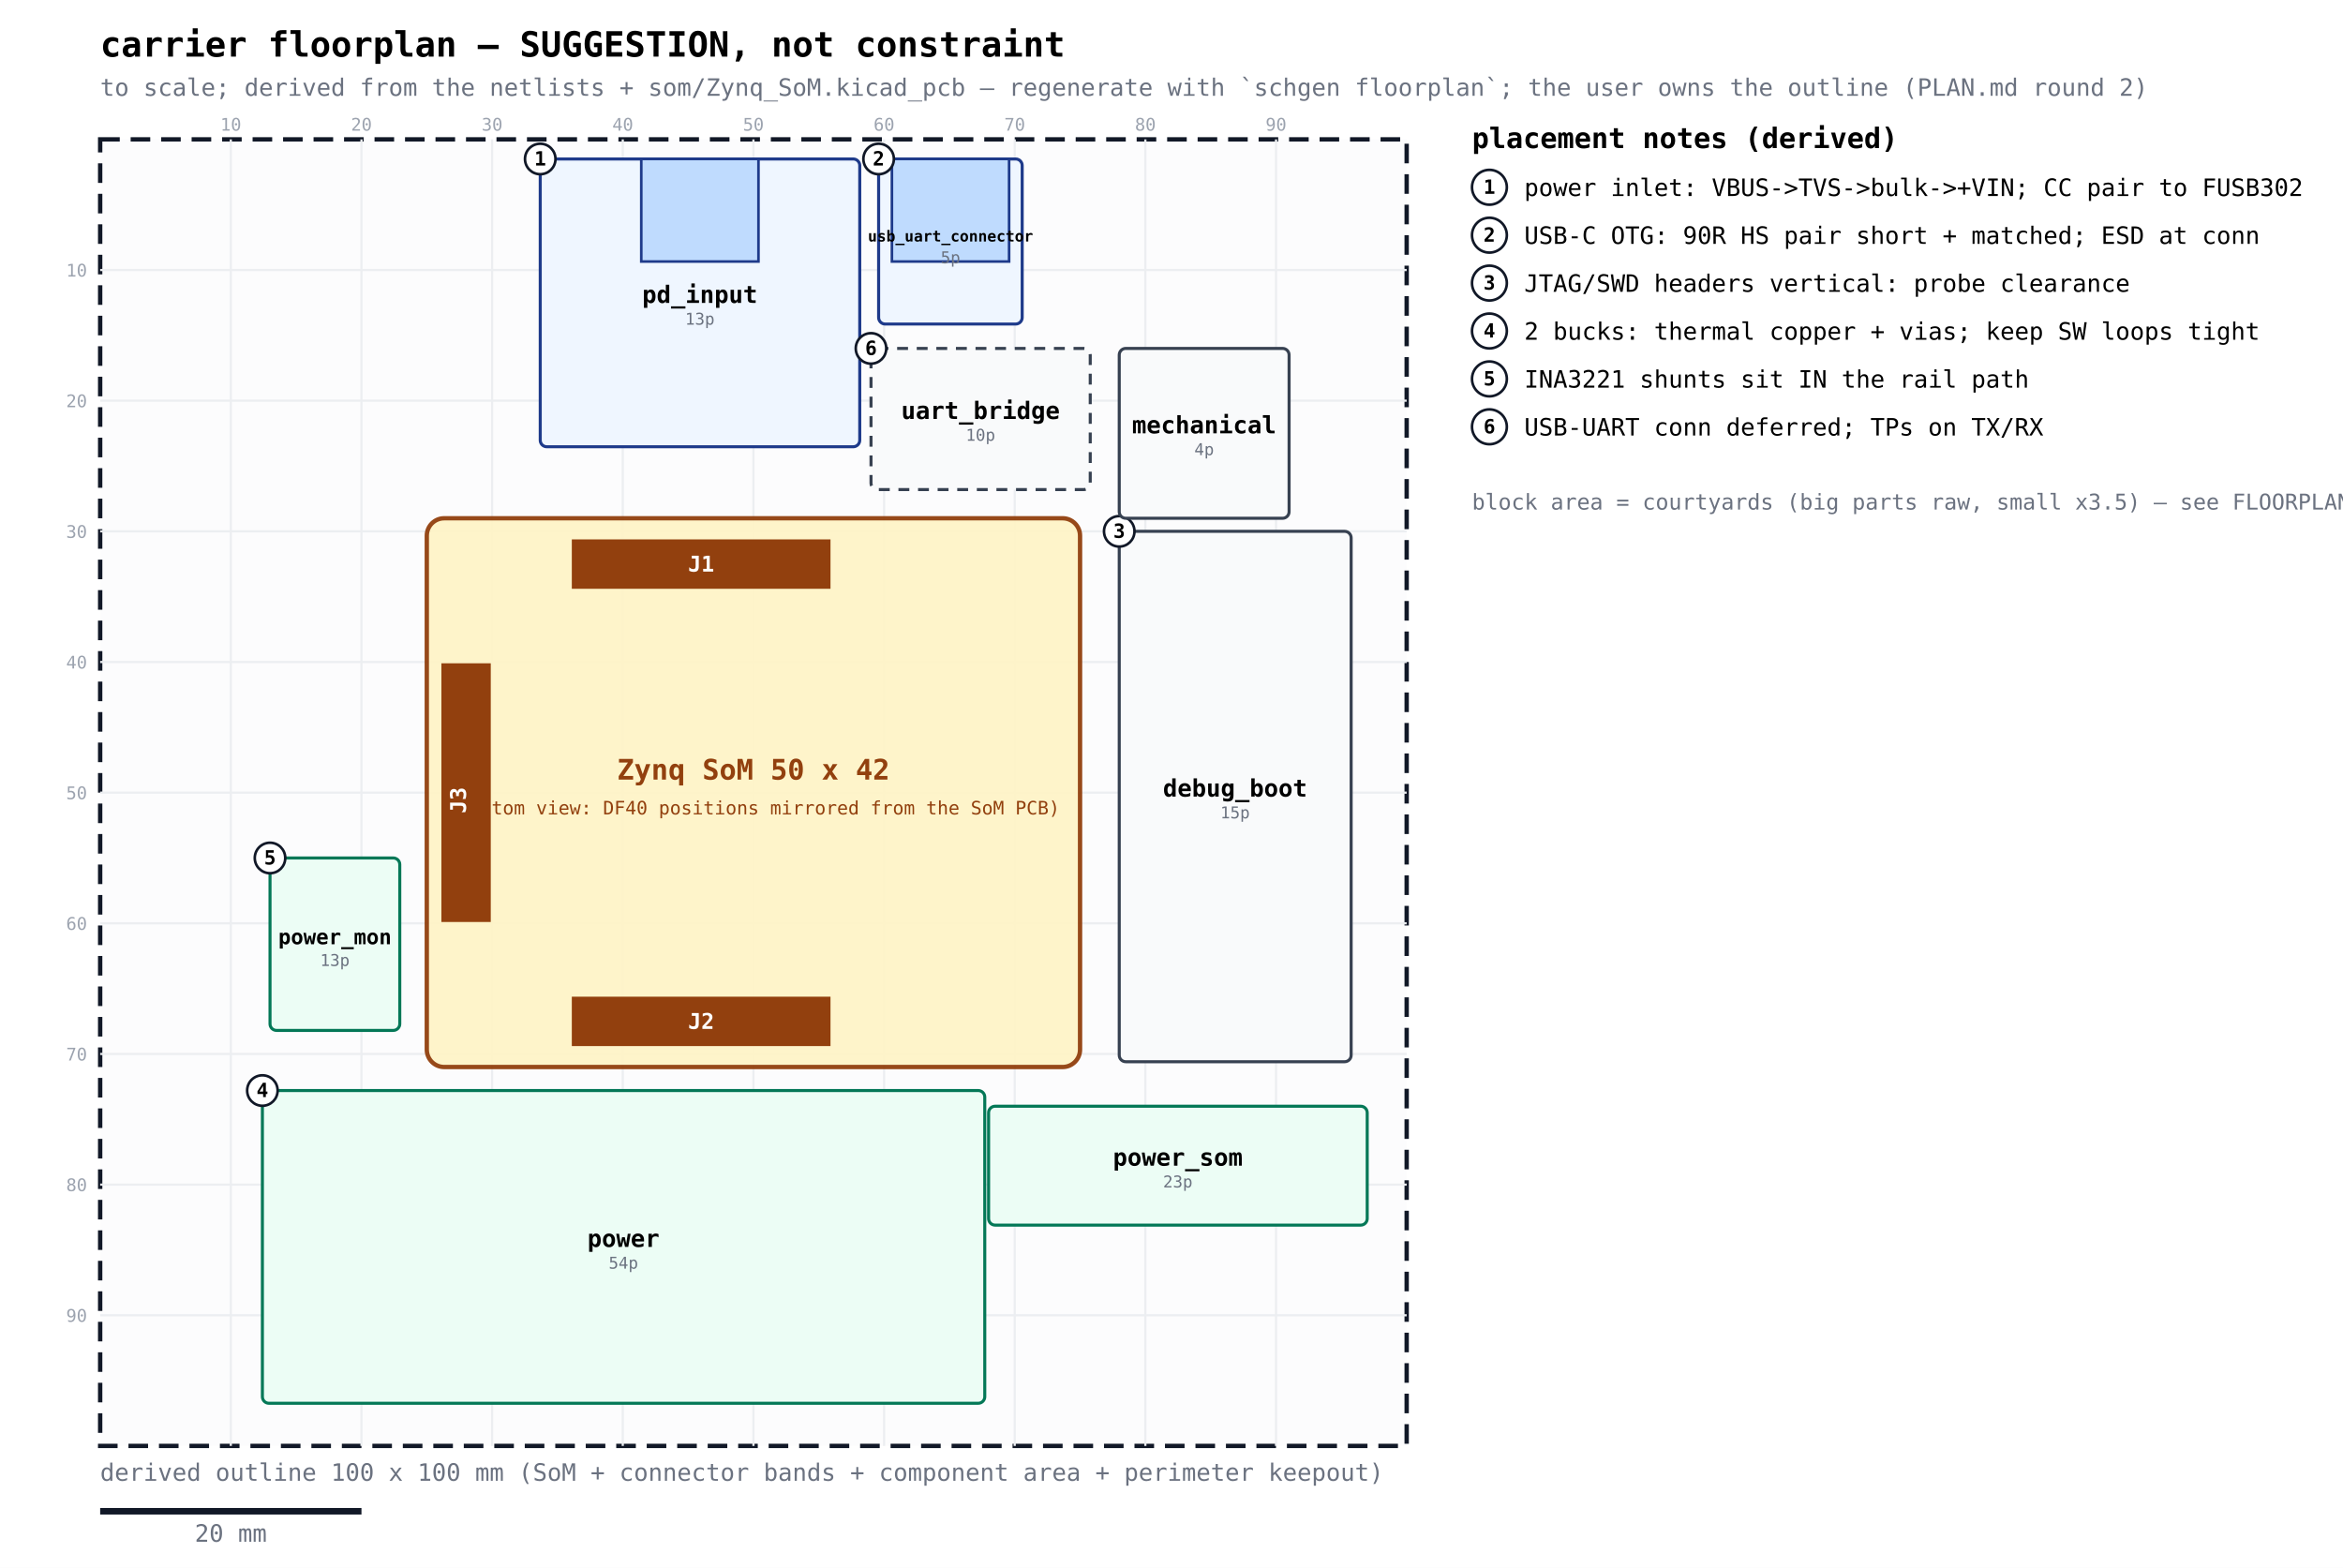
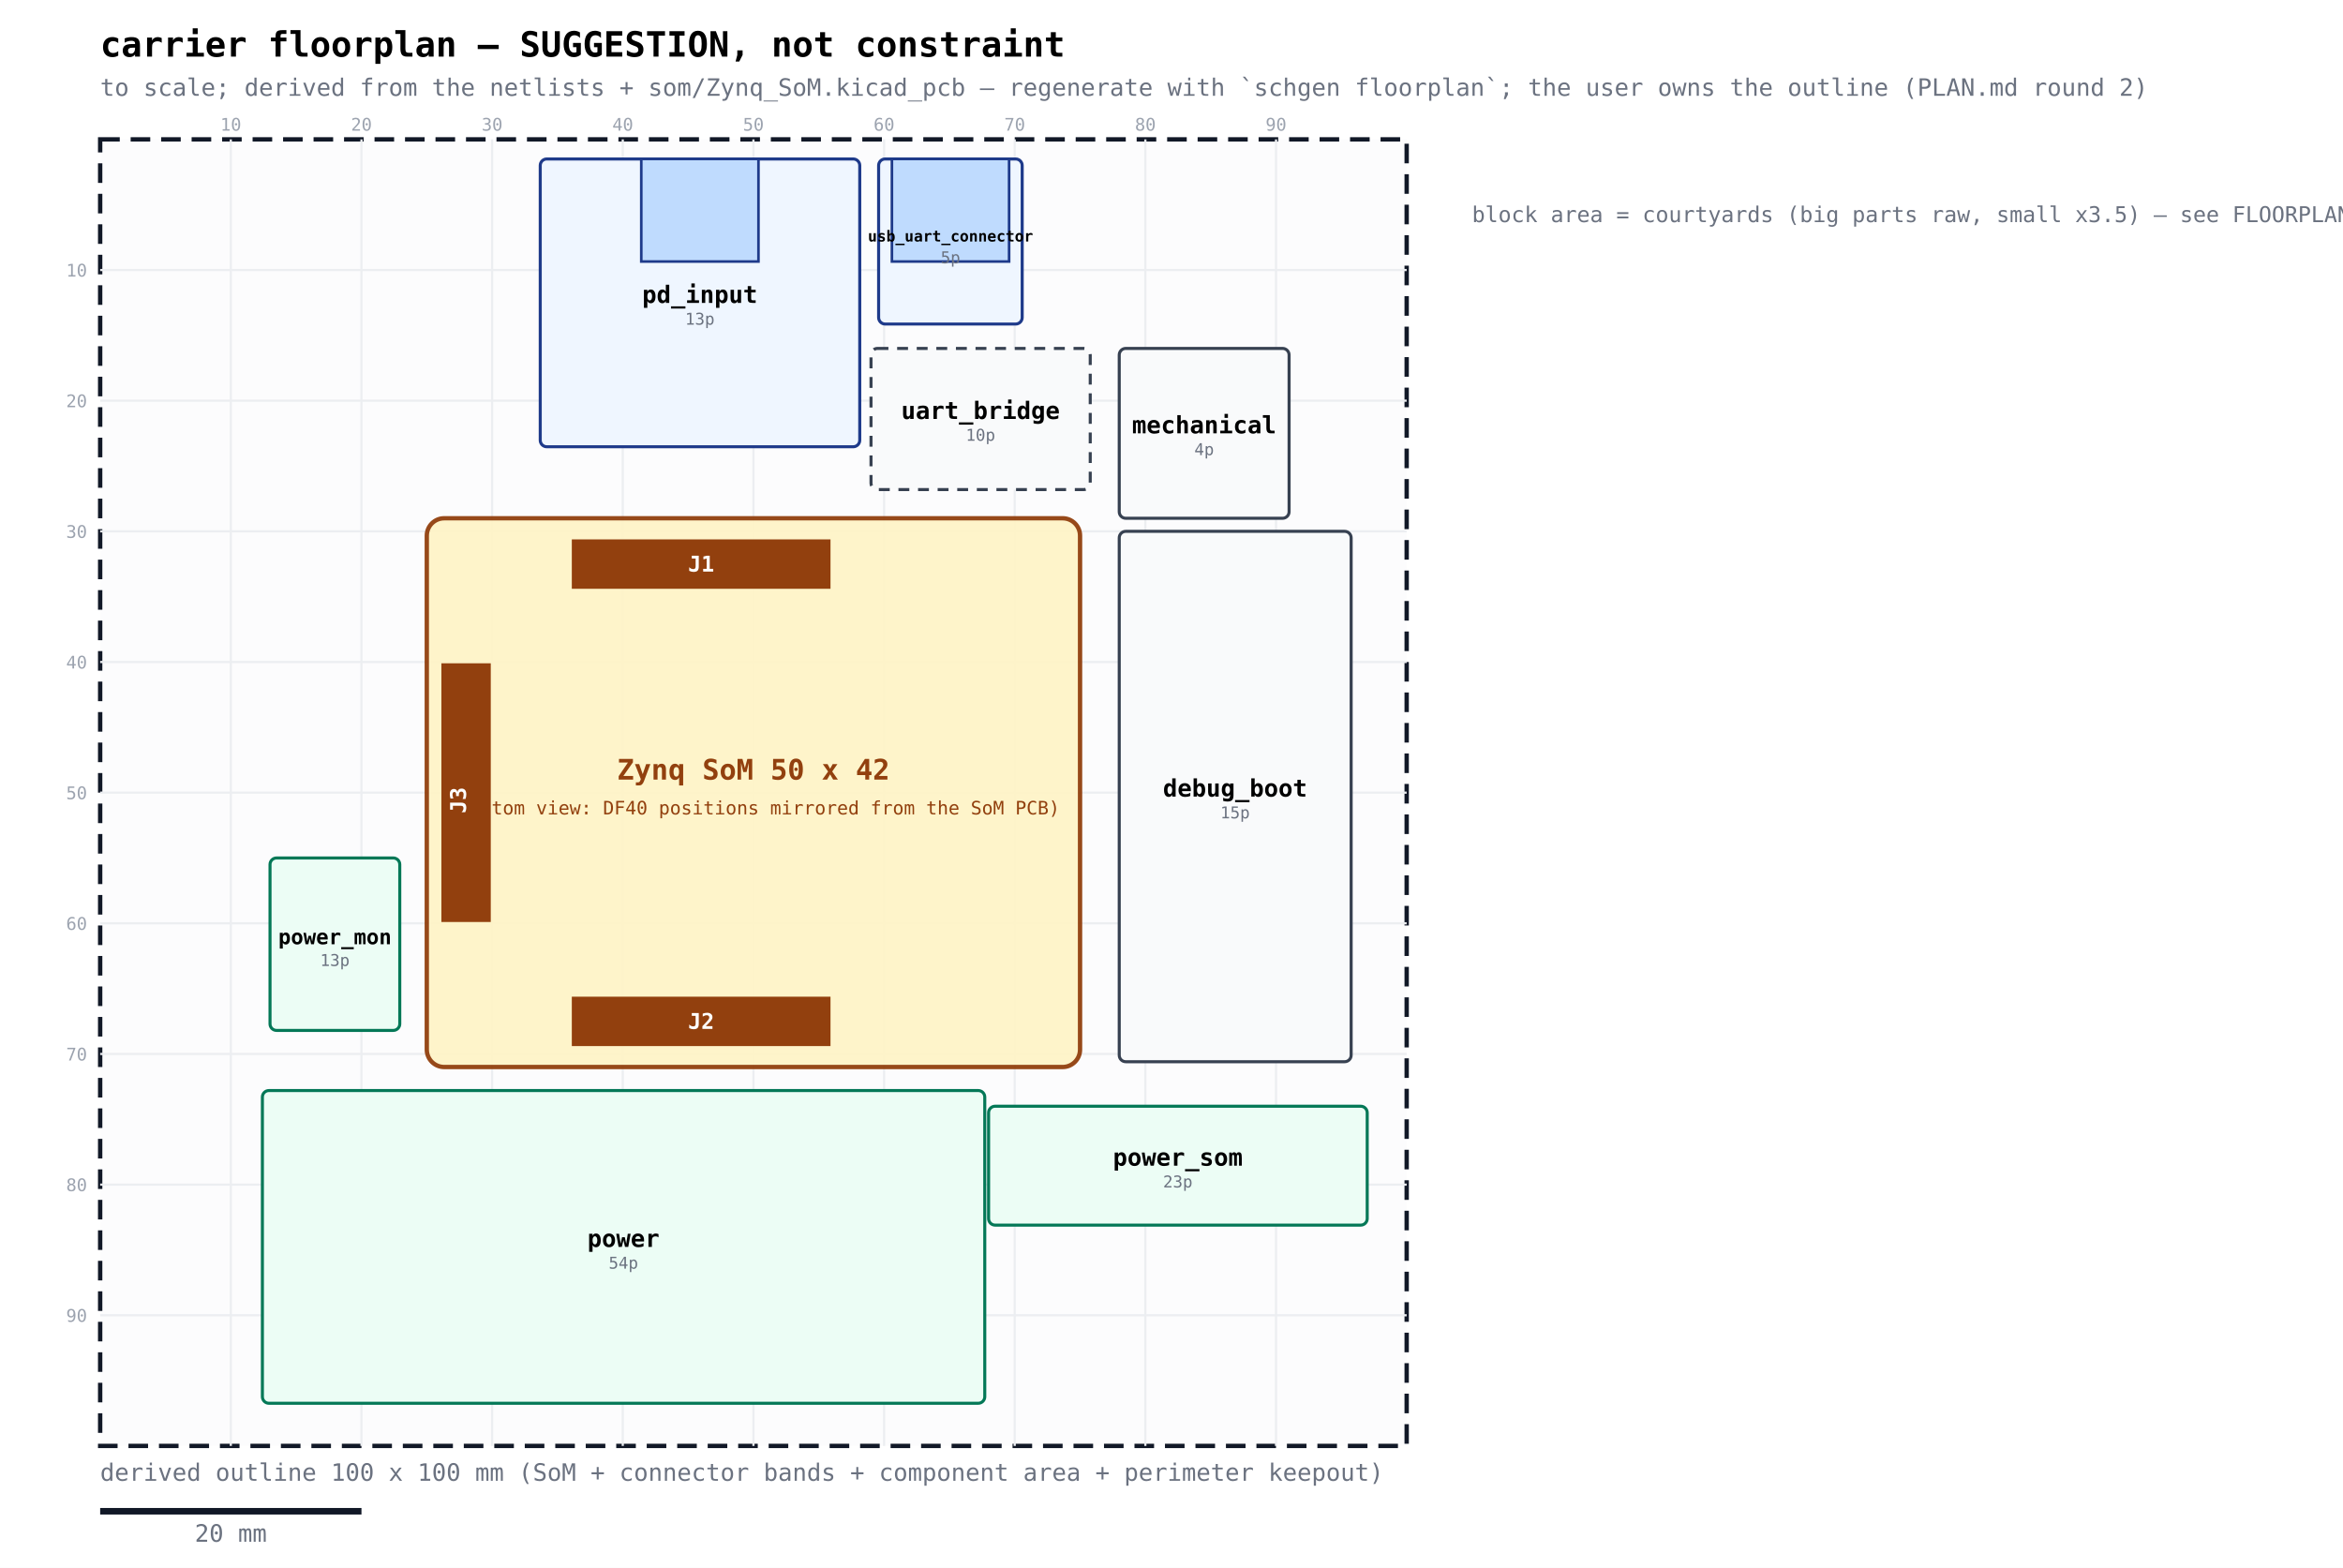
<svg xmlns="http://www.w3.org/2000/svg" viewBox="0 0 1076 720" font-family="ui-monospace, SFMono-Regular, Menlo, monospace" font-size="11">
  <defs>
    <pattern id="keepout" width="6" height="6" patternUnits="userSpaceOnUse" patternTransform="rotate(45)">
      <line x1="0" y1="0" x2="0" y2="6" stroke="#dc2626" stroke-width="1.2" />
    </pattern>
  </defs>
  <rect width="1076" height="720" fill="white" />
  <text x="46.0" y="26" font-size="16" font-weight="bold">carrier floorplan — SUGGESTION, not constraint</text>
  <text x="46.0" y="44" fill="#6b7280">to scale; derived from the netlists + som/Zynq_SoM.kicad_pcb — regenerate with `schgen floorplan`; the user owns the outline (PLAN.md round 2)</text>
  <rect x="46.0" y="64.0" width="600" height="600" fill="#fcfcfd" stroke="#111827" stroke-width="2" stroke-dasharray="9,5" />
  <line x1="106.0" y1="64.0" x2="106.0" y2="664.0" stroke="#eceef1" stroke-width="1" />
  <text x="106.0" y="60.0" fill="#9ca3af" font-size="8" text-anchor="middle">10</text>
  <line x1="166.0" y1="64.0" x2="166.0" y2="664.0" stroke="#eceef1" stroke-width="1" />
  <text x="166.0" y="60.0" fill="#9ca3af" font-size="8" text-anchor="middle">20</text>
  <line x1="226.0" y1="64.0" x2="226.0" y2="664.0" stroke="#eceef1" stroke-width="1" />
  <text x="226.0" y="60.0" fill="#9ca3af" font-size="8" text-anchor="middle">30</text>
  <line x1="286.0" y1="64.0" x2="286.0" y2="664.0" stroke="#eceef1" stroke-width="1" />
  <text x="286.0" y="60.0" fill="#9ca3af" font-size="8" text-anchor="middle">40</text>
  <line x1="346.0" y1="64.0" x2="346.0" y2="664.0" stroke="#eceef1" stroke-width="1" />
  <text x="346.0" y="60.0" fill="#9ca3af" font-size="8" text-anchor="middle">50</text>
  <line x1="406.0" y1="64.0" x2="406.0" y2="664.0" stroke="#eceef1" stroke-width="1" />
  <text x="406.0" y="60.0" fill="#9ca3af" font-size="8" text-anchor="middle">60</text>
  <line x1="466.0" y1="64.0" x2="466.0" y2="664.0" stroke="#eceef1" stroke-width="1" />
  <text x="466.0" y="60.0" fill="#9ca3af" font-size="8" text-anchor="middle">70</text>
  <line x1="526.0" y1="64.0" x2="526.0" y2="664.0" stroke="#eceef1" stroke-width="1" />
  <text x="526.0" y="60.0" fill="#9ca3af" font-size="8" text-anchor="middle">80</text>
  <line x1="586.0" y1="64.0" x2="586.0" y2="664.0" stroke="#eceef1" stroke-width="1" />
  <text x="586.0" y="60.0" fill="#9ca3af" font-size="8" text-anchor="middle">90</text>
  <line x1="46.0" y1="124.0" x2="646.0" y2="124.0" stroke="#eceef1" stroke-width="1" />
  <text x="40.0" y="127.0" fill="#9ca3af" font-size="8" text-anchor="end">10</text>
  <line x1="46.0" y1="184.0" x2="646.0" y2="184.0" stroke="#eceef1" stroke-width="1" />
  <text x="40.0" y="187.0" fill="#9ca3af" font-size="8" text-anchor="end">20</text>
  <line x1="46.0" y1="244.0" x2="646.0" y2="244.0" stroke="#eceef1" stroke-width="1" />
  <text x="40.0" y="247.0" fill="#9ca3af" font-size="8" text-anchor="end">30</text>
  <line x1="46.0" y1="304.0" x2="646.0" y2="304.0" stroke="#eceef1" stroke-width="1" />
  <text x="40.0" y="307.0" fill="#9ca3af" font-size="8" text-anchor="end">40</text>
  <line x1="46.0" y1="364.0" x2="646.0" y2="364.0" stroke="#eceef1" stroke-width="1" />
  <text x="40.0" y="367.0" fill="#9ca3af" font-size="8" text-anchor="end">50</text>
  <line x1="46.0" y1="424.0" x2="646.0" y2="424.0" stroke="#eceef1" stroke-width="1" />
  <text x="40.0" y="427.0" fill="#9ca3af" font-size="8" text-anchor="end">60</text>
  <line x1="46.0" y1="484.0" x2="646.0" y2="484.0" stroke="#eceef1" stroke-width="1" />
  <text x="40.0" y="487.0" fill="#9ca3af" font-size="8" text-anchor="end">70</text>
  <line x1="46.0" y1="544.0" x2="646.0" y2="544.0" stroke="#eceef1" stroke-width="1" />
  <text x="40.0" y="547.0" fill="#9ca3af" font-size="8" text-anchor="end">80</text>
  <line x1="46.0" y1="604.0" x2="646.0" y2="604.0" stroke="#eceef1" stroke-width="1" />
  <text x="40.0" y="607.0" fill="#9ca3af" font-size="8" text-anchor="end">90</text>
  <text x="46.0" y="680.0" fill="#6b7280">derived outline 100 x 100 mm (SoM + connector bands + component area + perimeter keepout)</text>
  <rect x="514.0" y="244.0" width="106.5" height="243.564" rx="3" fill="#f9fafb" stroke="#374151" stroke-width="1.4" />
  <text x="567.2" y="365.8" text-anchor="middle" font-size="11.0" font-weight="bold">debug_boot</text>
  <text x="567.2" y="375.8" text-anchor="middle" font-size="7.5" fill="#6b7280">15p</text>
-   <circle cx="514" cy="244" r="7" fill="white" stroke="#111827" stroke-width="1.2" />
-   <text x="514" y="247" text-anchor="middle" font-size="9" font-weight="bold">3</text>
  <rect x="514.0" y="160.0" width="78" height="78" rx="3" fill="#f9fafb" stroke="#374151" stroke-width="1.4" />
  <text x="553.0" y="199.0" text-anchor="middle" font-size="11.0" font-weight="bold">mechanical</text>
  <text x="553.0" y="209.0" text-anchor="middle" font-size="7.5" fill="#6b7280">4p</text>
  <rect x="248.1" y="73.0" width="146.732" height="132.158" rx="3" fill="#eff6ff" stroke="#1e3a8a" stroke-width="1.4" />
  <rect x="294.5" y="73.0" width="53.82" height="47.1" fill="#bfdbfe" stroke="#1e3a8a" stroke-width="1.2" />
  <text x="321.4" y="139.1" text-anchor="middle" font-size="11.0" font-weight="bold">pd_input</text>
  <text x="321.4" y="149.1" text-anchor="middle" font-size="7.5" fill="#6b7280">13p</text>
-   <circle cx="248.1" cy="73" r="7" fill="white" stroke="#111827" stroke-width="1.2" />
-   <text x="248.1" y="76" text-anchor="middle" font-size="9" font-weight="bold">1</text>
  <rect x="120.5" y="500.8" width="331.742" height="143.609" rx="3" fill="#ecfdf5" stroke="#047857" stroke-width="1.4" />
  <text x="286.3" y="572.6" text-anchor="middle" font-size="11.0" font-weight="bold">power</text>
  <text x="286.3" y="582.6" text-anchor="middle" font-size="7.5" fill="#6b7280">54p</text>
-   <circle cx="120.5" cy="500.8" r="7" fill="white" stroke="#111827" stroke-width="1.2" />
-   <text x="120.5" y="503.8" text-anchor="middle" font-size="9" font-weight="bold">4</text>
  <rect x="124.0" y="394.0" width="59.592" height="79.188" rx="3" fill="#ecfdf5" stroke="#047857" stroke-width="1.4" />
  <text x="153.8" y="433.6" text-anchor="middle" font-size="9.6" font-weight="bold">power_mon</text>
  <text x="153.8" y="443.6" text-anchor="middle" font-size="7.5" fill="#6b7280">13p</text>
-   <circle cx="124" cy="394" r="7" fill="white" stroke="#111827" stroke-width="1.2" />
-   <text x="124" y="397" text-anchor="middle" font-size="9" font-weight="bold">5</text>
  <rect x="454.0" y="508.0" width="173.88" height="54.6" rx="3" fill="#ecfdf5" stroke="#047857" stroke-width="1.4" />
  <text x="540.9" y="535.3" text-anchor="middle" font-size="11.0" font-weight="bold">power_som</text>
  <text x="540.9" y="545.3" text-anchor="middle" font-size="7.5" fill="#6b7280">23p</text>
  <rect x="400.0" y="160.0" width="100.68" height="64.83" rx="3" fill="#f9fafb" stroke="#374151" stroke-width="1.4" stroke-dasharray="5,4" />
  <text x="450.3" y="192.4" text-anchor="middle" font-size="11.0" font-weight="bold">uart_bridge</text>
  <text x="450.3" y="202.4" text-anchor="middle" font-size="7.5" fill="#6b7280">10p</text>
-   <circle cx="400" cy="160" r="7" fill="white" stroke="#111827" stroke-width="1.2" />
-   <text x="400" y="163" text-anchor="middle" font-size="9" font-weight="bold">6</text>
  <rect x="403.5" y="73.0" width="65.929" height="75.805" rx="3" fill="#eff6ff" stroke="#1e3a8a" stroke-width="1.4" />
  <rect x="409.6" y="73.0" width="53.82" height="47.1" fill="#bfdbfe" stroke="#1e3a8a" stroke-width="1.2" />
  <text x="436.5" y="110.9" text-anchor="middle" font-size="7.0" font-weight="bold">usb_uart_connector</text>
  <text x="436.5" y="120.9" text-anchor="middle" font-size="7.5" fill="#6b7280">5p</text>
-   <circle cx="403.5" cy="73" r="7" fill="white" stroke="#111827" stroke-width="1.2" />
-   <text x="403.5" y="76" text-anchor="middle" font-size="9" font-weight="bold">2</text>
  <rect x="196.0" y="238.0" width="300" height="252" rx="8" fill="#fef3c7" stroke="#92400e" stroke-width="2" opacity="0.95" />
  <text x="346" y="358" text-anchor="middle" font-size="13" font-weight="bold" fill="#92400e">Zynq SoM 50 x 42</text>
  <text x="346" y="374" text-anchor="middle" font-size="8.5" fill="#92400e">(bottom view: DF40 positions mirrored from the SoM PCB)</text>
  <rect x="262.6" y="247.7" width="118.8" height="22.68" fill="#92400e" />
  <text x="322.0" y="262.5" text-anchor="middle" font-size="10" font-weight="bold" fill="white">J1</text>
  <rect x="262.6" y="457.7" width="118.8" height="22.68" fill="#92400e" />
  <text x="322.0" y="472.5" text-anchor="middle" font-size="10" font-weight="bold" fill="white">J2</text>
  <rect x="202.7" y="304.6" width="22.68" height="118.8" fill="#92400e" />
  <text x="214.0" y="367.5" text-anchor="middle" font-size="10" font-weight="bold" fill="white" transform="rotate(-90 214.0 367.5)">J3</text>
  <line x1="46.0" y1="694.0" x2="166.0" y2="694.0" stroke="#111827" stroke-width="3" />
  <text x="106.0" y="708.0" text-anchor="middle" fill="#6b7280">20 mm</text>
-   <text x="676" y="68" font-size="13" font-weight="bold">placement notes (derived)</text>
-   <circle cx="684" cy="86" r="8" fill="white" stroke="#111827" stroke-width="1.2" />
-   <text x="684" y="89" text-anchor="middle" font-size="9" font-weight="bold">1</text>
-   <text x="700" y="90">power inlet: VBUS-&gt;TVS-&gt;bulk-&gt;+VIN; CC pair to FUSB302</text>
-   <circle cx="684" cy="108" r="8" fill="white" stroke="#111827" stroke-width="1.2" />
-   <text x="684" y="111" text-anchor="middle" font-size="9" font-weight="bold">2</text>
-   <text x="700" y="112">USB-C OTG: 90R HS pair short + matched; ESD at conn</text>
-   <circle cx="684" cy="130" r="8" fill="white" stroke="#111827" stroke-width="1.2" />
-   <text x="684" y="133" text-anchor="middle" font-size="9" font-weight="bold">3</text>
-   <text x="700" y="134">JTAG/SWD headers vertical: probe clearance</text>
-   <circle cx="684" cy="152" r="8" fill="white" stroke="#111827" stroke-width="1.2" />
-   <text x="684" y="155" text-anchor="middle" font-size="9" font-weight="bold">4</text>
-   <text x="700" y="156">2 bucks: thermal copper + vias; keep SW loops tight</text>
-   <circle cx="684" cy="174" r="8" fill="white" stroke="#111827" stroke-width="1.2" />
-   <text x="684" y="177" text-anchor="middle" font-size="9" font-weight="bold">5</text>
-   <text x="700" y="178">INA3221 shunts sit IN the rail path</text>
-   <circle cx="684" cy="196" r="8" fill="white" stroke="#111827" stroke-width="1.2" />
-   <text x="684" y="199" text-anchor="middle" font-size="9" font-weight="bold">6</text>
-   <text x="700" y="200">USB-UART conn deferred; TPs on TX/RX</text>
-   <text x="676" y="234" fill="#6b7280" font-size="10">block area = courtyards (big parts raw, small x3.5) — see FLOORPLAN.md</text>
+   <text x="676" y="102" fill="#6b7280" font-size="10">block area = courtyards (big parts raw, small x3.5) — see FLOORPLAN.md</text>
</svg>
